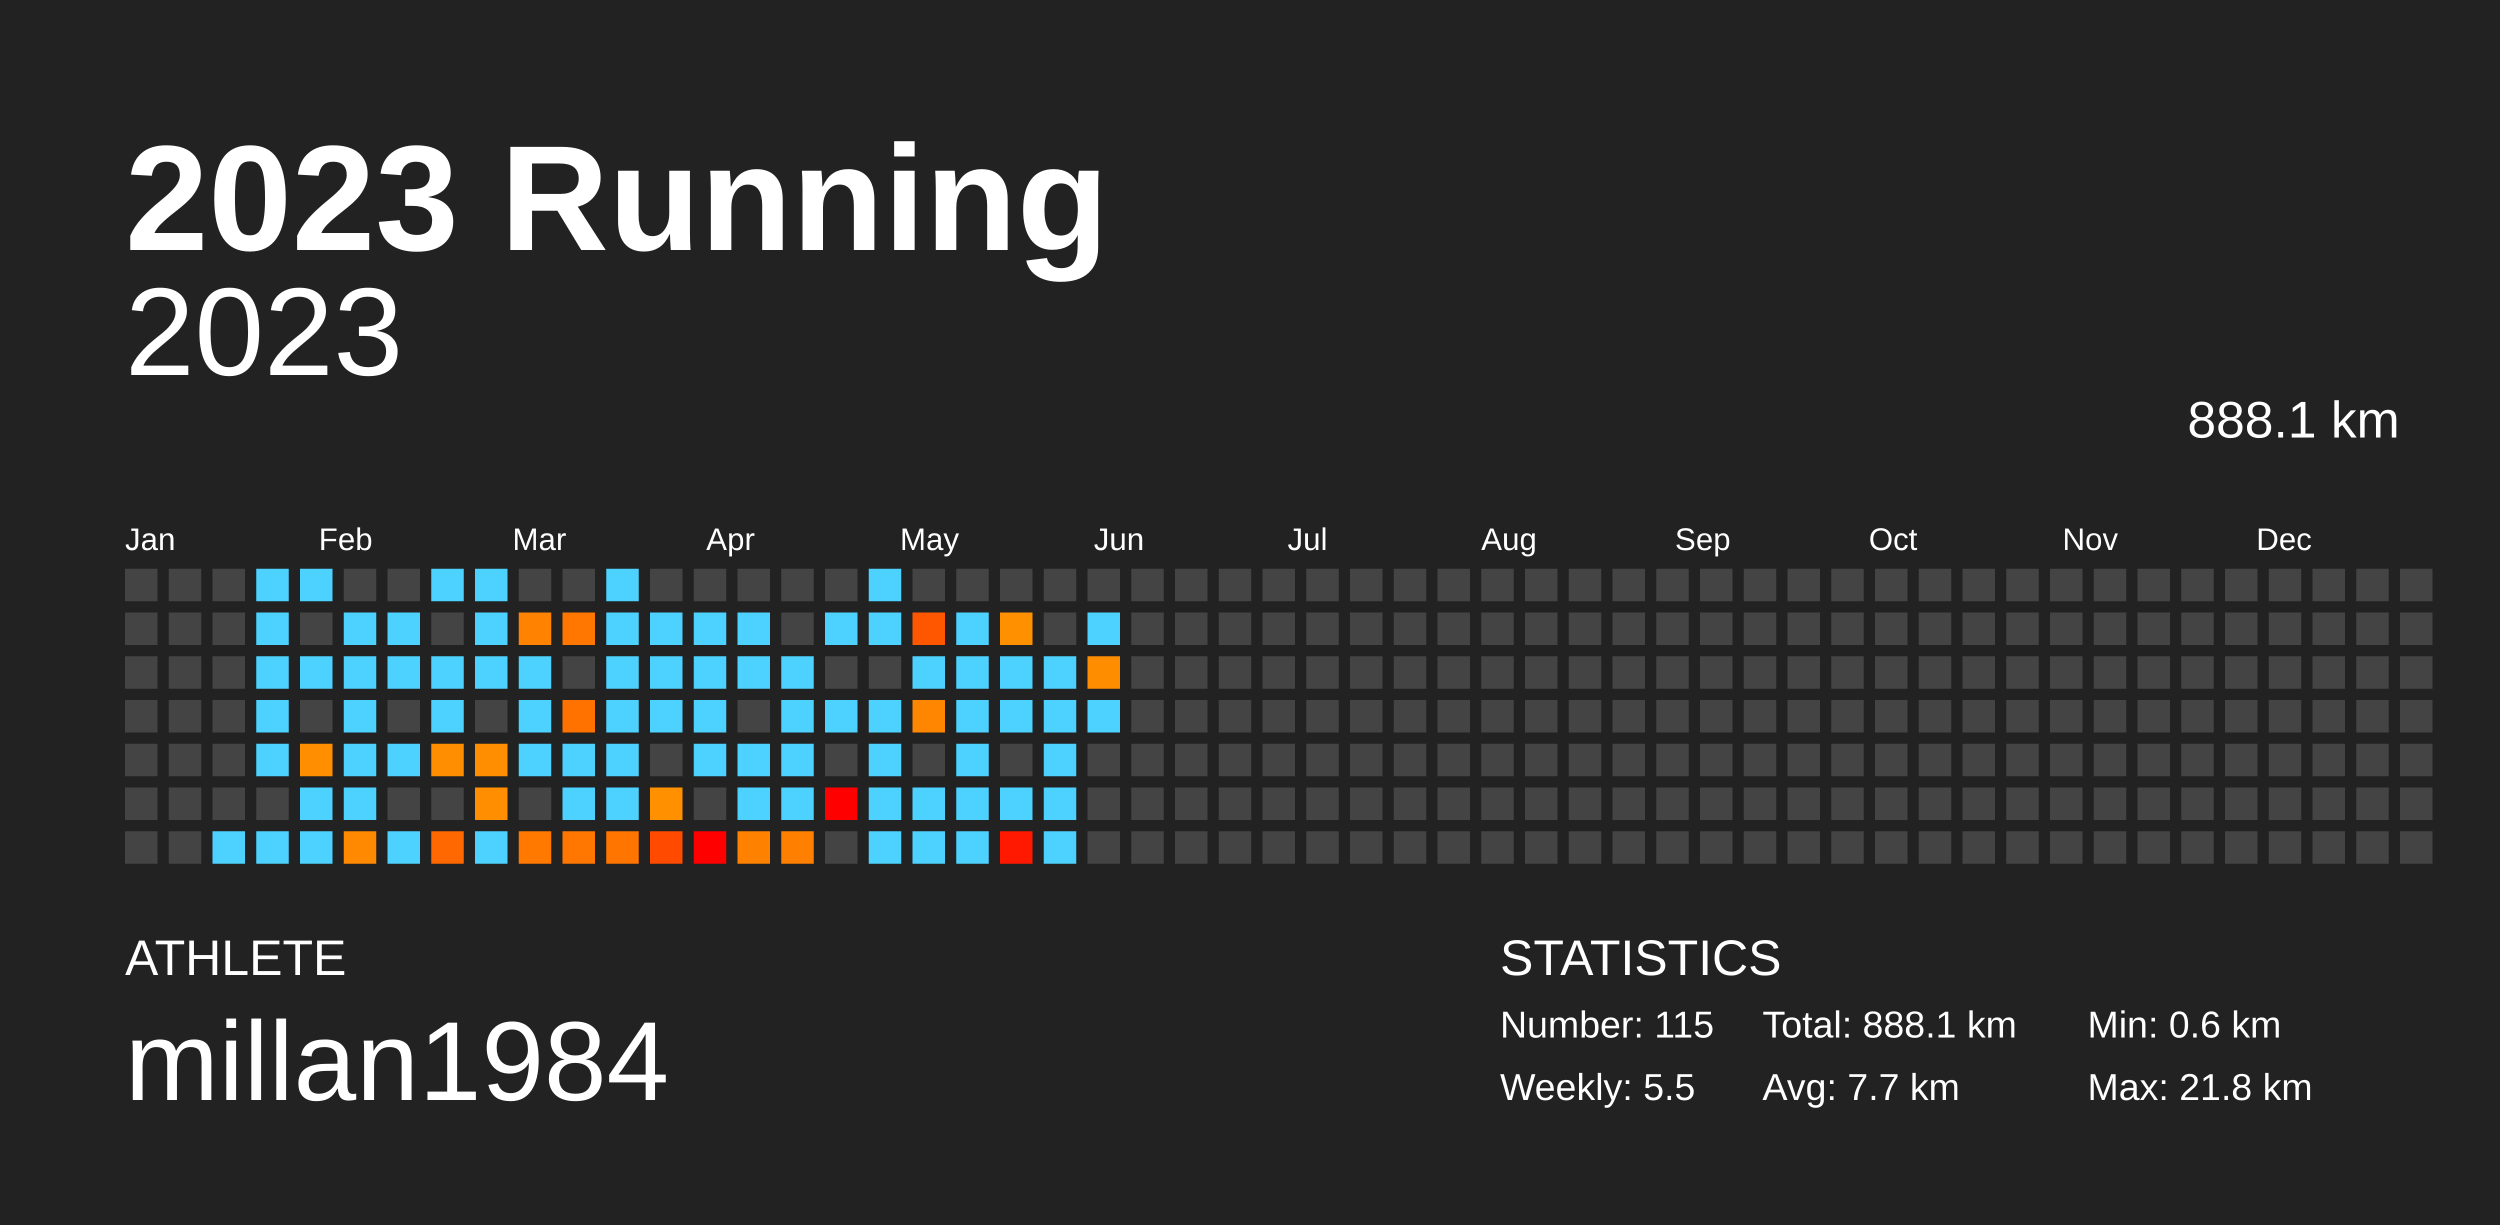
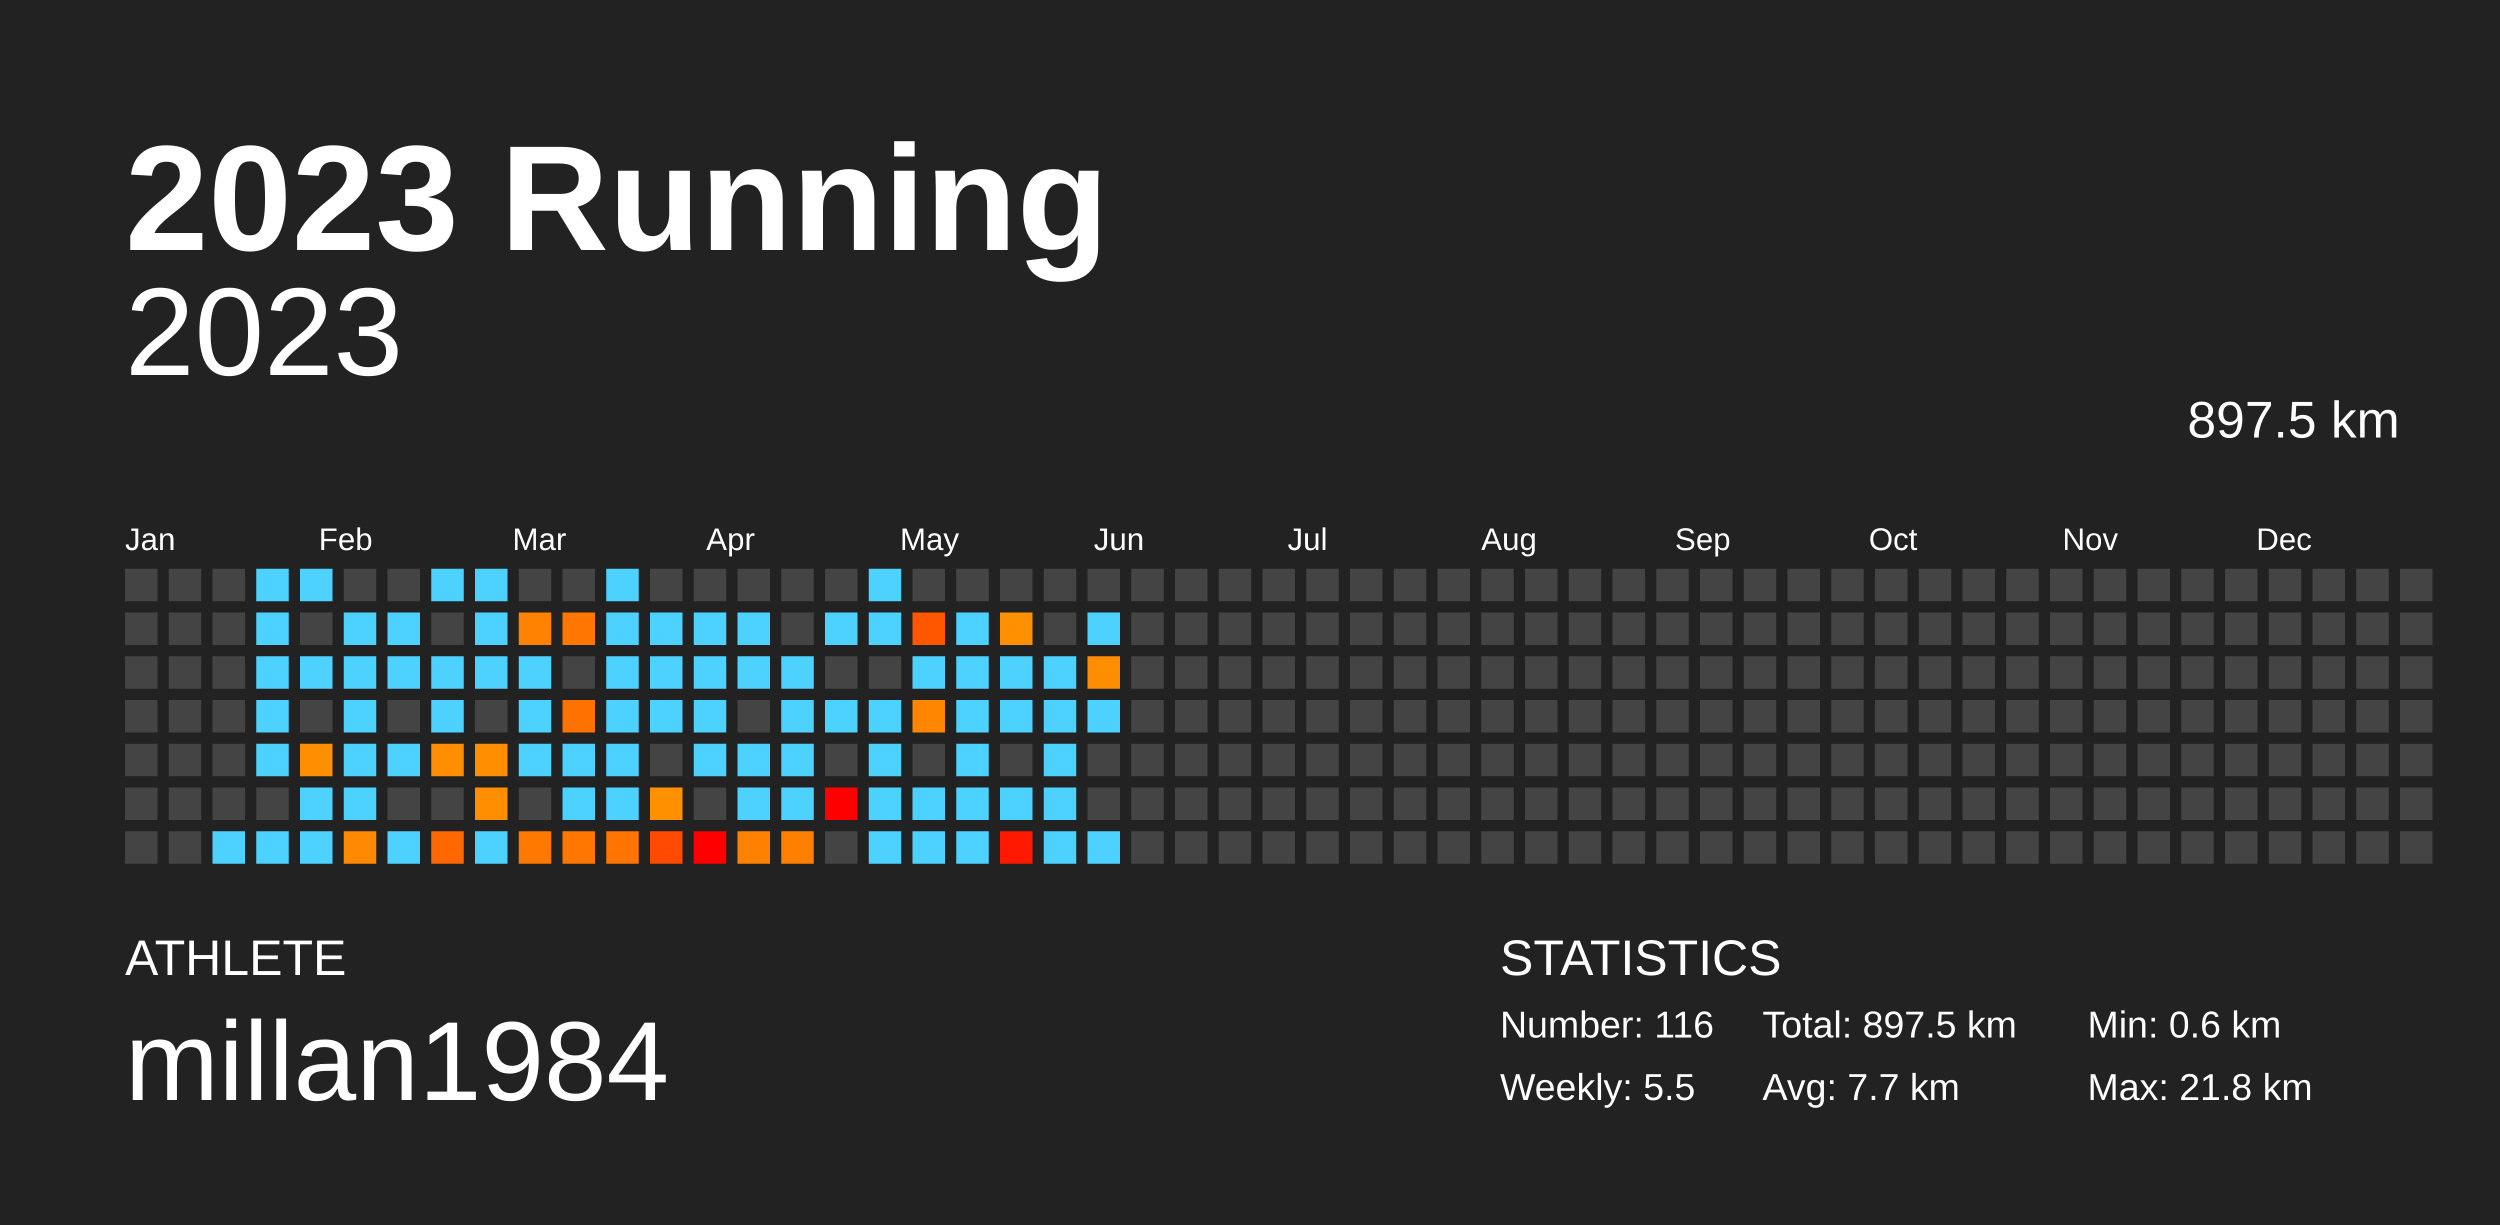
<svg xmlns="http://www.w3.org/2000/svg" baseProfile="full" height="98mm" version="1.1" viewBox="0,0,200,98" width="200mm">
  <defs />
  <rect fill="#222222" height="98" width="200" x="0" y="0" />
  <text fill="#FFFFFF" style="font-size:12px; font-family:Arial; font-weight:bold;" x="10" y="20">2023 Running</text>
  <text fill="#FFFFFF" style="font-size:4px; font-family:Arial" x="10" y="78">ATHLETE</text>
  <text fill="#FFFFFF" style="font-size:9px; font-family:Arial" x="10" y="88">millan1984</text>
  <text fill="#FFFFFF" style="font-size:4px; font-family:Arial" x="120" y="78">STATISTICS</text>
-   <text fill="#FFFFFF" style="font-size:3px; font-family:Arial" x="120" y="83">Number: 115</text>
+   <text fill="#FFFFFF" style="font-size:3px; font-family:Arial" x="120" y="83">Number: 116</text>
  <text fill="#FFFFFF" style="font-size:3px; font-family:Arial" x="120" y="88">Weekly: 5.5</text>
-   <text fill="#FFFFFF" style="font-size:3px; font-family:Arial" x="141" y="83">Total: 888.1 km</text>
+   <text fill="#FFFFFF" style="font-size:3px; font-family:Arial" x="141" y="83">Total: 897.5 km</text>
  <text fill="#FFFFFF" style="font-size:3px; font-family:Arial" x="141" y="88">Avg: 7.7 km</text>
  <text fill="#FFFFFF" style="font-size:3px; font-family:Arial" x="167" y="83">Min: 0.6 km</text>
  <text fill="#FFFFFF" style="font-size:3px; font-family:Arial" x="167" y="88">Max: 21.8 km</text>
  <text alignment-baseline="hanging" fill="#FFFFFF" style="font-size:10.0px; font-family:Arial;" x="10" y="30">2023</text>
-   <text alignment-baseline="hanging" fill="#FFFFFF" style="font-size:4.125px; font-family:Arial;" x="175" y="35">888.1 km</text>
+   <text alignment-baseline="hanging" fill="#FFFFFF" style="font-size:4.125px; font-family:Arial;" x="175" y="35">897.5 km</text>
  <text fill="#FFFFFF" style="font-size:2.5px; font-family:Arial" x="10.0" y="44">Jan</text>
  <text fill="#FFFFFF" style="font-size:2.5px; font-family:Arial" x="25.5" y="44">Feb</text>
  <text fill="#FFFFFF" style="font-size:2.5px; font-family:Arial" x="41.0" y="44">Mar</text>
  <text fill="#FFFFFF" style="font-size:2.5px; font-family:Arial" x="56.5" y="44">Apr</text>
  <text fill="#FFFFFF" style="font-size:2.5px; font-family:Arial" x="72.0" y="44">May</text>
  <text fill="#FFFFFF" style="font-size:2.5px; font-family:Arial" x="87.5" y="44">Jun</text>
  <text fill="#FFFFFF" style="font-size:2.5px; font-family:Arial" x="103.0" y="44">Jul</text>
  <text fill="#FFFFFF" style="font-size:2.5px; font-family:Arial" x="118.5" y="44">Aug</text>
  <text fill="#FFFFFF" style="font-size:2.5px; font-family:Arial" x="134.0" y="44">Sep</text>
  <text fill="#FFFFFF" style="font-size:2.5px; font-family:Arial" x="149.5" y="44">Oct</text>
  <text fill="#FFFFFF" style="font-size:2.5px; font-family:Arial" x="165.0" y="44">Nov</text>
  <text fill="#FFFFFF" style="font-size:2.5px; font-family:Arial" x="180.5" y="44">Dec</text>
  <rect fill="#444444" height="2.6" width="2.6" x="10.0" y="45.5" />
  <rect fill="#444444" height="2.6" width="2.6" x="10.0" y="49.0" />
  <rect fill="#444444" height="2.6" width="2.6" x="10.0" y="52.5" />
  <rect fill="#444444" height="2.6" width="2.6" x="10.0" y="56.0" />
  <rect fill="#444444" height="2.6" width="2.6" x="10.0" y="59.5" />
  <rect fill="#444444" height="2.6" width="2.6" x="10.0" y="63.0" />
  <rect fill="#444444" height="2.6" width="2.6" x="10.0" y="66.5" />
  <rect fill="#444444" height="2.6" width="2.6" x="13.5" y="45.5" />
  <rect fill="#444444" height="2.6" width="2.6" x="13.5" y="49.0" />
  <rect fill="#444444" height="2.6" width="2.6" x="13.5" y="52.5" />
  <rect fill="#444444" height="2.6" width="2.6" x="13.5" y="56.0" />
  <rect fill="#444444" height="2.6" width="2.6" x="13.5" y="59.5" />
  <rect fill="#444444" height="2.6" width="2.6" x="13.5" y="63.0" />
  <rect fill="#444444" height="2.6" width="2.6" x="13.5" y="66.5" />
  <rect fill="#444444" height="2.6" width="2.6" x="17.0" y="45.5" />
  <rect fill="#444444" height="2.6" width="2.6" x="17.0" y="49.0" />
  <rect fill="#444444" height="2.6" width="2.6" x="17.0" y="52.5" />
  <rect fill="#444444" height="2.6" width="2.6" x="17.0" y="56.0" />
  <rect fill="#444444" height="2.6" width="2.6" x="17.0" y="59.5" />
  <rect fill="#444444" height="2.6" width="2.6" x="17.0" y="63.0" />
  <rect fill="#4dd2ff" height="2.6" width="2.6" x="17.0" y="66.5" />
  <rect fill="#4dd2ff" height="2.6" width="2.6" x="20.5" y="45.5" />
  <rect fill="#4dd2ff" height="2.6" width="2.6" x="20.5" y="49.0" />
  <rect fill="#4dd2ff" height="2.6" width="2.6" x="20.5" y="52.5" />
  <rect fill="#4dd2ff" height="2.6" width="2.6" x="20.5" y="56.0" />
  <rect fill="#4dd2ff" height="2.6" width="2.6" x="20.5" y="59.5" />
  <rect fill="#444444" height="2.6" width="2.6" x="20.5" y="63.0" />
  <rect fill="#4dd2ff" height="2.6" width="2.6" x="20.5" y="66.5" />
  <rect fill="#4dd2ff" height="2.6" width="2.6" x="24.0" y="45.5" />
  <rect fill="#444444" height="2.6" width="2.6" x="24.0" y="49.0" />
  <rect fill="#4dd2ff" height="2.6" width="2.6" x="24.0" y="52.5" />
  <rect fill="#444444" height="2.6" width="2.6" x="24.0" y="56.0" />
  <rect fill="#ff8f00" height="2.6" width="2.6" x="24.0" y="59.5" />
  <rect fill="#4dd2ff" height="2.6" width="2.6" x="24.0" y="63.0" />
  <rect fill="#4dd2ff" height="2.6" width="2.6" x="24.0" y="66.5" />
  <rect fill="#444444" height="2.6" width="2.6" x="27.5" y="45.5" />
  <rect fill="#4dd2ff" height="2.6" width="2.6" x="27.5" y="49.0" />
  <rect fill="#4dd2ff" height="2.6" width="2.6" x="27.5" y="52.5" />
  <rect fill="#4dd2ff" height="2.6" width="2.6" x="27.5" y="56.0" />
  <rect fill="#4dd2ff" height="2.6" width="2.6" x="27.5" y="59.5" />
  <rect fill="#4dd2ff" height="2.6" width="2.6" x="27.5" y="63.0" />
  <rect fill="#ff8900" height="2.6" width="2.6" x="27.5" y="66.5" />
  <rect fill="#444444" height="2.6" width="2.6" x="31.0" y="45.5" />
  <rect fill="#4dd2ff" height="2.6" width="2.6" x="31.0" y="49.0" />
  <rect fill="#4dd2ff" height="2.6" width="2.6" x="31.0" y="52.5" />
  <rect fill="#444444" height="2.6" width="2.6" x="31.0" y="56.0" />
  <rect fill="#4dd2ff" height="2.6" width="2.6" x="31.0" y="59.5" />
  <rect fill="#444444" height="2.6" width="2.6" x="31.0" y="63.0" />
  <rect fill="#4dd2ff" height="2.6" width="2.6" x="31.0" y="66.5" />
  <rect fill="#4dd2ff" height="2.6" width="2.6" x="34.5" y="45.5" />
  <rect fill="#444444" height="2.6" width="2.6" x="34.5" y="49.0" />
  <rect fill="#4dd2ff" height="2.6" width="2.6" x="34.5" y="52.5" />
  <rect fill="#4dd2ff" height="2.6" width="2.6" x="34.5" y="56.0" />
  <rect fill="#ff8e00" height="2.6" width="2.6" x="34.5" y="59.5" />
  <rect fill="#444444" height="2.6" width="2.6" x="34.5" y="63.0" />
  <rect fill="#ff6700" height="2.6" width="2.6" x="34.5" y="66.5" />
  <rect fill="#4dd2ff" height="2.6" width="2.6" x="38.0" y="45.5" />
  <rect fill="#4dd2ff" height="2.6" width="2.6" x="38.0" y="49.0" />
  <rect fill="#4dd2ff" height="2.6" width="2.6" x="38.0" y="52.5" />
  <rect fill="#444444" height="2.6" width="2.6" x="38.0" y="56.0" />
  <rect fill="#ff8f00" height="2.6" width="2.6" x="38.0" y="59.5" />
  <rect fill="#ff8f00" height="2.6" width="2.6" x="38.0" y="63.0" />
  <rect fill="#4dd2ff" height="2.6" width="2.6" x="38.0" y="66.5" />
  <rect fill="#444444" height="2.6" width="2.6" x="41.5" y="45.5" />
  <rect fill="#ff8200" height="2.6" width="2.6" x="41.5" y="49.0" />
  <rect fill="#4dd2ff" height="2.6" width="2.6" x="41.5" y="52.5" />
  <rect fill="#4dd2ff" height="2.6" width="2.6" x="41.5" y="56.0" />
  <rect fill="#4dd2ff" height="2.6" width="2.6" x="41.5" y="59.5" />
  <rect fill="#444444" height="2.6" width="2.6" x="41.5" y="63.0" />
  <rect fill="#ff7800" height="2.6" width="2.6" x="41.5" y="66.5" />
  <rect fill="#444444" height="2.6" width="2.6" x="45.0" y="45.5" />
  <rect fill="#ff7700" height="2.6" width="2.6" x="45.0" y="49.0" />
  <rect fill="#444444" height="2.6" width="2.6" x="45.0" y="52.5" />
  <rect fill="#ff7200" height="2.6" width="2.6" x="45.0" y="56.0" />
  <rect fill="#4dd2ff" height="2.6" width="2.6" x="45.0" y="59.5" />
  <rect fill="#4dd2ff" height="2.6" width="2.6" x="45.0" y="63.0" />
  <rect fill="#ff7700" height="2.6" width="2.6" x="45.0" y="66.5" />
  <rect fill="#4dd2ff" height="2.6" width="2.6" x="48.5" y="45.5" />
  <rect fill="#4dd2ff" height="2.6" width="2.6" x="48.5" y="49.0" />
  <rect fill="#4dd2ff" height="2.6" width="2.6" x="48.5" y="52.5" />
  <rect fill="#4dd2ff" height="2.6" width="2.6" x="48.5" y="56.0" />
  <rect fill="#4dd2ff" height="2.6" width="2.6" x="48.5" y="59.5" />
  <rect fill="#4dd2ff" height="2.6" width="2.6" x="48.5" y="63.0" />
  <rect fill="#ff7500" height="2.6" width="2.6" x="48.5" y="66.5" />
  <rect fill="#444444" height="2.6" width="2.6" x="52.0" y="45.5" />
  <rect fill="#4dd2ff" height="2.6" width="2.6" x="52.0" y="49.0" />
  <rect fill="#4dd2ff" height="2.6" width="2.6" x="52.0" y="52.5" />
  <rect fill="#4dd2ff" height="2.6" width="2.6" x="52.0" y="56.0" />
  <rect fill="#444444" height="2.6" width="2.6" x="52.0" y="59.5" />
  <rect fill="#ff9000" height="2.6" width="2.6" x="52.0" y="63.0" />
  <rect fill="#ff4a00" height="2.6" width="2.6" x="52.0" y="66.5" />
  <rect fill="#444444" height="2.6" width="2.6" x="55.5" y="45.5" />
  <rect fill="#4dd2ff" height="2.6" width="2.6" x="55.5" y="49.0" />
  <rect fill="#4dd2ff" height="2.6" width="2.6" x="55.5" y="52.5" />
  <rect fill="#4dd2ff" height="2.6" width="2.6" x="55.5" y="56.0" />
  <rect fill="#4dd2ff" height="2.6" width="2.6" x="55.5" y="59.5" />
  <rect fill="#444444" height="2.6" width="2.6" x="55.5" y="63.0" />
  <rect fill="red" height="2.6" width="2.6" x="55.5" y="66.5" />
  <rect fill="#444444" height="2.6" width="2.6" x="59.0" y="45.5" />
  <rect fill="#4dd2ff" height="2.6" width="2.6" x="59.0" y="49.0" />
  <rect fill="#4dd2ff" height="2.6" width="2.6" x="59.0" y="52.5" />
  <rect fill="#444444" height="2.6" width="2.6" x="59.0" y="56.0" />
  <rect fill="#4dd2ff" height="2.6" width="2.6" x="59.0" y="59.5" />
  <rect fill="#4dd2ff" height="2.6" width="2.6" x="59.0" y="63.0" />
  <rect fill="#ff8100" height="2.6" width="2.6" x="59.0" y="66.5" />
  <rect fill="#444444" height="2.6" width="2.6" x="62.5" y="45.5" />
  <rect fill="#444444" height="2.6" width="2.6" x="62.5" y="49.0" />
  <rect fill="#4dd2ff" height="2.6" width="2.6" x="62.5" y="52.5" />
  <rect fill="#4dd2ff" height="2.6" width="2.6" x="62.5" y="56.0" />
  <rect fill="#4dd2ff" height="2.6" width="2.6" x="62.5" y="59.5" />
  <rect fill="#4dd2ff" height="2.6" width="2.6" x="62.5" y="63.0" />
  <rect fill="#ff7f00" height="2.6" width="2.6" x="62.5" y="66.5" />
  <rect fill="#444444" height="2.6" width="2.6" x="66.0" y="45.5" />
  <rect fill="#4dd2ff" height="2.6" width="2.6" x="66.0" y="49.0" />
  <rect fill="#444444" height="2.6" width="2.6" x="66.0" y="52.5" />
  <rect fill="#4dd2ff" height="2.6" width="2.6" x="66.0" y="56.0" />
  <rect fill="#444444" height="2.6" width="2.6" x="66.0" y="59.5" />
  <rect fill="red" height="2.6" width="2.6" x="66.0" y="63.0" />
  <rect fill="#444444" height="2.6" width="2.6" x="66.0" y="66.5" />
  <rect fill="#4dd2ff" height="2.6" width="2.6" x="69.5" y="45.5" />
  <rect fill="#4dd2ff" height="2.6" width="2.6" x="69.5" y="49.0" />
  <rect fill="#444444" height="2.6" width="2.6" x="69.5" y="52.5" />
  <rect fill="#4dd2ff" height="2.6" width="2.6" x="69.5" y="56.0" />
  <rect fill="#4dd2ff" height="2.6" width="2.6" x="69.5" y="59.5" />
  <rect fill="#4dd2ff" height="2.6" width="2.6" x="69.5" y="63.0" />
  <rect fill="#4dd2ff" height="2.6" width="2.6" x="69.5" y="66.5" />
  <rect fill="#444444" height="2.6" width="2.6" x="73.0" y="45.5" />
  <rect fill="#ff5700" height="2.6" width="2.6" x="73.0" y="49.0" />
  <rect fill="#4dd2ff" height="2.6" width="2.6" x="73.0" y="52.5" />
  <rect fill="#ff8600" height="2.6" width="2.6" x="73.0" y="56.0" />
  <rect fill="#444444" height="2.6" width="2.6" x="73.0" y="59.5" />
  <rect fill="#4dd2ff" height="2.6" width="2.6" x="73.0" y="63.0" />
  <rect fill="#4dd2ff" height="2.6" width="2.6" x="73.0" y="66.5" />
  <rect fill="#444444" height="2.6" width="2.6" x="76.5" y="45.5" />
  <rect fill="#4dd2ff" height="2.6" width="2.6" x="76.5" y="49.0" />
  <rect fill="#4dd2ff" height="2.6" width="2.6" x="76.5" y="52.5" />
  <rect fill="#4dd2ff" height="2.6" width="2.6" x="76.5" y="56.0" />
  <rect fill="#4dd2ff" height="2.6" width="2.6" x="76.5" y="59.5" />
  <rect fill="#4dd2ff" height="2.6" width="2.6" x="76.5" y="63.0" />
  <rect fill="#4dd2ff" height="2.6" width="2.6" x="76.5" y="66.5" />
  <rect fill="#444444" height="2.6" width="2.6" x="80.0" y="45.5" />
  <rect fill="#ff9000" height="2.6" width="2.6" x="80.0" y="49.0" />
  <rect fill="#4dd2ff" height="2.6" width="2.6" x="80.0" y="52.5" />
  <rect fill="#4dd2ff" height="2.6" width="2.6" x="80.0" y="56.0" />
  <rect fill="#444444" height="2.6" width="2.6" x="80.0" y="59.5" />
  <rect fill="#4dd2ff" height="2.6" width="2.6" x="80.0" y="63.0" />
  <rect fill="#ff1900" height="2.6" width="2.6" x="80.0" y="66.5" />
  <rect fill="#444444" height="2.6" width="2.6" x="83.5" y="45.5" />
  <rect fill="#444444" height="2.6" width="2.6" x="83.5" y="49.0" />
  <rect fill="#4dd2ff" height="2.6" width="2.6" x="83.5" y="52.5" />
  <rect fill="#4dd2ff" height="2.6" width="2.6" x="83.5" y="56.0" />
  <rect fill="#4dd2ff" height="2.6" width="2.6" x="83.5" y="59.5" />
  <rect fill="#4dd2ff" height="2.6" width="2.6" x="83.5" y="63.0" />
  <rect fill="#4dd2ff" height="2.6" width="2.6" x="83.5" y="66.5" />
  <rect fill="#444444" height="2.6" width="2.6" x="87.0" y="45.5" />
  <rect fill="#4dd2ff" height="2.6" width="2.6" x="87.0" y="49.0" />
  <rect fill="#ff8d00" height="2.6" width="2.6" x="87.0" y="52.5" />
  <rect fill="#4dd2ff" height="2.6" width="2.6" x="87.0" y="56.0" />
  <rect fill="#444444" height="2.6" width="2.6" x="87.0" y="59.5" />
  <rect fill="#444444" height="2.6" width="2.6" x="87.0" y="63.0" />
-   <rect fill="#444444" height="2.6" width="2.6" x="87.0" y="66.5" />
+   <rect fill="#4dd2ff" height="2.6" width="2.6" x="87.0" y="66.5" />
  <rect fill="#444444" height="2.6" width="2.6" x="90.5" y="45.5" />
  <rect fill="#444444" height="2.6" width="2.6" x="90.5" y="49.0" />
  <rect fill="#444444" height="2.6" width="2.6" x="90.5" y="52.5" />
  <rect fill="#444444" height="2.6" width="2.6" x="90.5" y="56.0" />
  <rect fill="#444444" height="2.6" width="2.6" x="90.5" y="59.5" />
  <rect fill="#444444" height="2.6" width="2.6" x="90.5" y="63.0" />
  <rect fill="#444444" height="2.6" width="2.6" x="90.5" y="66.5" />
  <rect fill="#444444" height="2.6" width="2.6" x="94.0" y="45.5" />
  <rect fill="#444444" height="2.6" width="2.6" x="94.0" y="49.0" />
  <rect fill="#444444" height="2.6" width="2.6" x="94.0" y="52.5" />
  <rect fill="#444444" height="2.6" width="2.6" x="94.0" y="56.0" />
  <rect fill="#444444" height="2.6" width="2.6" x="94.0" y="59.5" />
  <rect fill="#444444" height="2.6" width="2.6" x="94.0" y="63.0" />
  <rect fill="#444444" height="2.6" width="2.6" x="94.0" y="66.5" />
  <rect fill="#444444" height="2.6" width="2.6" x="97.5" y="45.5" />
  <rect fill="#444444" height="2.6" width="2.6" x="97.5" y="49.0" />
  <rect fill="#444444" height="2.6" width="2.6" x="97.5" y="52.5" />
  <rect fill="#444444" height="2.6" width="2.6" x="97.5" y="56.0" />
  <rect fill="#444444" height="2.6" width="2.6" x="97.5" y="59.5" />
  <rect fill="#444444" height="2.6" width="2.6" x="97.5" y="63.0" />
  <rect fill="#444444" height="2.6" width="2.6" x="97.5" y="66.5" />
  <rect fill="#444444" height="2.6" width="2.6" x="101.0" y="45.5" />
  <rect fill="#444444" height="2.6" width="2.6" x="101.0" y="49.0" />
  <rect fill="#444444" height="2.6" width="2.6" x="101.0" y="52.5" />
  <rect fill="#444444" height="2.6" width="2.6" x="101.0" y="56.0" />
  <rect fill="#444444" height="2.6" width="2.6" x="101.0" y="59.5" />
  <rect fill="#444444" height="2.6" width="2.6" x="101.0" y="63.0" />
  <rect fill="#444444" height="2.6" width="2.6" x="101.0" y="66.5" />
  <rect fill="#444444" height="2.6" width="2.6" x="104.5" y="45.5" />
  <rect fill="#444444" height="2.6" width="2.6" x="104.5" y="49.0" />
  <rect fill="#444444" height="2.6" width="2.6" x="104.5" y="52.5" />
  <rect fill="#444444" height="2.6" width="2.6" x="104.5" y="56.0" />
  <rect fill="#444444" height="2.6" width="2.6" x="104.5" y="59.5" />
  <rect fill="#444444" height="2.6" width="2.6" x="104.5" y="63.0" />
  <rect fill="#444444" height="2.6" width="2.6" x="104.5" y="66.5" />
  <rect fill="#444444" height="2.6" width="2.6" x="108.0" y="45.5" />
  <rect fill="#444444" height="2.6" width="2.6" x="108.0" y="49.0" />
  <rect fill="#444444" height="2.6" width="2.6" x="108.0" y="52.5" />
  <rect fill="#444444" height="2.6" width="2.6" x="108.0" y="56.0" />
  <rect fill="#444444" height="2.6" width="2.6" x="108.0" y="59.5" />
  <rect fill="#444444" height="2.6" width="2.6" x="108.0" y="63.0" />
  <rect fill="#444444" height="2.6" width="2.6" x="108.0" y="66.5" />
  <rect fill="#444444" height="2.6" width="2.6" x="111.5" y="45.5" />
  <rect fill="#444444" height="2.6" width="2.6" x="111.5" y="49.0" />
  <rect fill="#444444" height="2.6" width="2.6" x="111.5" y="52.5" />
  <rect fill="#444444" height="2.6" width="2.6" x="111.5" y="56.0" />
  <rect fill="#444444" height="2.6" width="2.6" x="111.5" y="59.5" />
  <rect fill="#444444" height="2.6" width="2.6" x="111.5" y="63.0" />
  <rect fill="#444444" height="2.6" width="2.6" x="111.5" y="66.5" />
  <rect fill="#444444" height="2.6" width="2.6" x="115.0" y="45.5" />
  <rect fill="#444444" height="2.6" width="2.6" x="115.0" y="49.0" />
  <rect fill="#444444" height="2.6" width="2.6" x="115.0" y="52.5" />
  <rect fill="#444444" height="2.6" width="2.6" x="115.0" y="56.0" />
  <rect fill="#444444" height="2.6" width="2.6" x="115.0" y="59.5" />
  <rect fill="#444444" height="2.6" width="2.6" x="115.0" y="63.0" />
  <rect fill="#444444" height="2.6" width="2.6" x="115.0" y="66.5" />
  <rect fill="#444444" height="2.6" width="2.6" x="118.5" y="45.5" />
  <rect fill="#444444" height="2.6" width="2.6" x="118.5" y="49.0" />
  <rect fill="#444444" height="2.6" width="2.6" x="118.5" y="52.5" />
  <rect fill="#444444" height="2.6" width="2.6" x="118.5" y="56.0" />
  <rect fill="#444444" height="2.6" width="2.6" x="118.5" y="59.5" />
  <rect fill="#444444" height="2.6" width="2.6" x="118.5" y="63.0" />
  <rect fill="#444444" height="2.6" width="2.6" x="118.5" y="66.5" />
  <rect fill="#444444" height="2.6" width="2.6" x="122.0" y="45.5" />
  <rect fill="#444444" height="2.6" width="2.6" x="122.0" y="49.0" />
  <rect fill="#444444" height="2.6" width="2.6" x="122.0" y="52.5" />
  <rect fill="#444444" height="2.6" width="2.6" x="122.0" y="56.0" />
  <rect fill="#444444" height="2.6" width="2.6" x="122.0" y="59.5" />
  <rect fill="#444444" height="2.6" width="2.6" x="122.0" y="63.0" />
  <rect fill="#444444" height="2.6" width="2.6" x="122.0" y="66.5" />
  <rect fill="#444444" height="2.6" width="2.6" x="125.5" y="45.5" />
  <rect fill="#444444" height="2.6" width="2.6" x="125.5" y="49.0" />
  <rect fill="#444444" height="2.6" width="2.6" x="125.5" y="52.5" />
  <rect fill="#444444" height="2.6" width="2.6" x="125.5" y="56.0" />
  <rect fill="#444444" height="2.6" width="2.6" x="125.5" y="59.5" />
  <rect fill="#444444" height="2.6" width="2.6" x="125.5" y="63.0" />
  <rect fill="#444444" height="2.6" width="2.6" x="125.5" y="66.5" />
  <rect fill="#444444" height="2.6" width="2.6" x="129.0" y="45.5" />
  <rect fill="#444444" height="2.6" width="2.6" x="129.0" y="49.0" />
  <rect fill="#444444" height="2.6" width="2.6" x="129.0" y="52.5" />
  <rect fill="#444444" height="2.6" width="2.6" x="129.0" y="56.0" />
  <rect fill="#444444" height="2.6" width="2.6" x="129.0" y="59.5" />
  <rect fill="#444444" height="2.6" width="2.6" x="129.0" y="63.0" />
  <rect fill="#444444" height="2.6" width="2.6" x="129.0" y="66.5" />
  <rect fill="#444444" height="2.6" width="2.6" x="132.5" y="45.5" />
  <rect fill="#444444" height="2.6" width="2.6" x="132.5" y="49.0" />
  <rect fill="#444444" height="2.6" width="2.6" x="132.5" y="52.5" />
  <rect fill="#444444" height="2.6" width="2.6" x="132.5" y="56.0" />
  <rect fill="#444444" height="2.6" width="2.6" x="132.5" y="59.5" />
  <rect fill="#444444" height="2.6" width="2.6" x="132.5" y="63.0" />
  <rect fill="#444444" height="2.6" width="2.6" x="132.5" y="66.5" />
  <rect fill="#444444" height="2.6" width="2.6" x="136.0" y="45.5" />
  <rect fill="#444444" height="2.6" width="2.6" x="136.0" y="49.0" />
  <rect fill="#444444" height="2.6" width="2.6" x="136.0" y="52.5" />
  <rect fill="#444444" height="2.6" width="2.6" x="136.0" y="56.0" />
  <rect fill="#444444" height="2.6" width="2.6" x="136.0" y="59.5" />
  <rect fill="#444444" height="2.6" width="2.6" x="136.0" y="63.0" />
  <rect fill="#444444" height="2.6" width="2.6" x="136.0" y="66.5" />
  <rect fill="#444444" height="2.6" width="2.6" x="139.5" y="45.5" />
  <rect fill="#444444" height="2.6" width="2.6" x="139.5" y="49.0" />
  <rect fill="#444444" height="2.6" width="2.6" x="139.5" y="52.5" />
  <rect fill="#444444" height="2.6" width="2.6" x="139.5" y="56.0" />
  <rect fill="#444444" height="2.6" width="2.6" x="139.5" y="59.5" />
  <rect fill="#444444" height="2.6" width="2.6" x="139.5" y="63.0" />
  <rect fill="#444444" height="2.6" width="2.6" x="139.5" y="66.5" />
  <rect fill="#444444" height="2.6" width="2.6" x="143.0" y="45.5" />
  <rect fill="#444444" height="2.6" width="2.6" x="143.0" y="49.0" />
  <rect fill="#444444" height="2.6" width="2.6" x="143.0" y="52.5" />
  <rect fill="#444444" height="2.6" width="2.6" x="143.0" y="56.0" />
  <rect fill="#444444" height="2.6" width="2.6" x="143.0" y="59.5" />
  <rect fill="#444444" height="2.6" width="2.6" x="143.0" y="63.0" />
  <rect fill="#444444" height="2.6" width="2.6" x="143.0" y="66.5" />
  <rect fill="#444444" height="2.6" width="2.6" x="146.5" y="45.5" />
  <rect fill="#444444" height="2.6" width="2.6" x="146.5" y="49.0" />
  <rect fill="#444444" height="2.6" width="2.6" x="146.5" y="52.5" />
  <rect fill="#444444" height="2.6" width="2.6" x="146.5" y="56.0" />
  <rect fill="#444444" height="2.6" width="2.6" x="146.5" y="59.5" />
  <rect fill="#444444" height="2.6" width="2.6" x="146.5" y="63.0" />
  <rect fill="#444444" height="2.6" width="2.6" x="146.5" y="66.5" />
  <rect fill="#444444" height="2.6" width="2.6" x="150.0" y="45.5" />
  <rect fill="#444444" height="2.6" width="2.6" x="150.0" y="49.0" />
  <rect fill="#444444" height="2.6" width="2.6" x="150.0" y="52.5" />
  <rect fill="#444444" height="2.6" width="2.6" x="150.0" y="56.0" />
  <rect fill="#444444" height="2.6" width="2.6" x="150.0" y="59.5" />
  <rect fill="#444444" height="2.6" width="2.6" x="150.0" y="63.0" />
  <rect fill="#444444" height="2.6" width="2.6" x="150.0" y="66.5" />
  <rect fill="#444444" height="2.6" width="2.6" x="153.5" y="45.5" />
  <rect fill="#444444" height="2.6" width="2.6" x="153.5" y="49.0" />
  <rect fill="#444444" height="2.6" width="2.6" x="153.5" y="52.5" />
  <rect fill="#444444" height="2.6" width="2.6" x="153.5" y="56.0" />
  <rect fill="#444444" height="2.6" width="2.6" x="153.5" y="59.5" />
  <rect fill="#444444" height="2.6" width="2.6" x="153.5" y="63.0" />
  <rect fill="#444444" height="2.6" width="2.6" x="153.5" y="66.5" />
  <rect fill="#444444" height="2.6" width="2.6" x="157.0" y="45.5" />
  <rect fill="#444444" height="2.6" width="2.6" x="157.0" y="49.0" />
  <rect fill="#444444" height="2.6" width="2.6" x="157.0" y="52.5" />
  <rect fill="#444444" height="2.6" width="2.6" x="157.0" y="56.0" />
  <rect fill="#444444" height="2.6" width="2.6" x="157.0" y="59.5" />
  <rect fill="#444444" height="2.6" width="2.6" x="157.0" y="63.0" />
  <rect fill="#444444" height="2.6" width="2.6" x="157.0" y="66.5" />
  <rect fill="#444444" height="2.6" width="2.6" x="160.5" y="45.5" />
  <rect fill="#444444" height="2.6" width="2.6" x="160.5" y="49.0" />
  <rect fill="#444444" height="2.6" width="2.6" x="160.5" y="52.5" />
  <rect fill="#444444" height="2.6" width="2.6" x="160.5" y="56.0" />
  <rect fill="#444444" height="2.6" width="2.6" x="160.5" y="59.5" />
  <rect fill="#444444" height="2.6" width="2.6" x="160.5" y="63.0" />
  <rect fill="#444444" height="2.6" width="2.6" x="160.5" y="66.5" />
  <rect fill="#444444" height="2.6" width="2.6" x="164.0" y="45.5" />
  <rect fill="#444444" height="2.6" width="2.6" x="164.0" y="49.0" />
  <rect fill="#444444" height="2.6" width="2.6" x="164.0" y="52.5" />
  <rect fill="#444444" height="2.6" width="2.6" x="164.0" y="56.0" />
  <rect fill="#444444" height="2.6" width="2.6" x="164.0" y="59.5" />
  <rect fill="#444444" height="2.6" width="2.6" x="164.0" y="63.0" />
  <rect fill="#444444" height="2.6" width="2.6" x="164.0" y="66.5" />
  <rect fill="#444444" height="2.6" width="2.6" x="167.5" y="45.5" />
  <rect fill="#444444" height="2.6" width="2.6" x="167.5" y="49.0" />
  <rect fill="#444444" height="2.6" width="2.6" x="167.5" y="52.5" />
  <rect fill="#444444" height="2.6" width="2.6" x="167.5" y="56.0" />
  <rect fill="#444444" height="2.6" width="2.6" x="167.5" y="59.5" />
  <rect fill="#444444" height="2.6" width="2.6" x="167.5" y="63.0" />
  <rect fill="#444444" height="2.6" width="2.6" x="167.5" y="66.5" />
  <rect fill="#444444" height="2.6" width="2.6" x="171.0" y="45.5" />
  <rect fill="#444444" height="2.6" width="2.6" x="171.0" y="49.0" />
  <rect fill="#444444" height="2.6" width="2.6" x="171.0" y="52.5" />
  <rect fill="#444444" height="2.6" width="2.6" x="171.0" y="56.0" />
  <rect fill="#444444" height="2.6" width="2.6" x="171.0" y="59.5" />
  <rect fill="#444444" height="2.6" width="2.6" x="171.0" y="63.0" />
  <rect fill="#444444" height="2.6" width="2.6" x="171.0" y="66.5" />
  <rect fill="#444444" height="2.6" width="2.6" x="174.5" y="45.5" />
  <rect fill="#444444" height="2.6" width="2.6" x="174.5" y="49.0" />
  <rect fill="#444444" height="2.6" width="2.6" x="174.5" y="52.5" />
  <rect fill="#444444" height="2.6" width="2.6" x="174.5" y="56.0" />
  <rect fill="#444444" height="2.6" width="2.6" x="174.5" y="59.5" />
  <rect fill="#444444" height="2.6" width="2.6" x="174.5" y="63.0" />
  <rect fill="#444444" height="2.6" width="2.6" x="174.5" y="66.5" />
  <rect fill="#444444" height="2.6" width="2.6" x="178.0" y="45.5" />
  <rect fill="#444444" height="2.6" width="2.6" x="178.0" y="49.0" />
  <rect fill="#444444" height="2.6" width="2.6" x="178.0" y="52.5" />
  <rect fill="#444444" height="2.6" width="2.6" x="178.0" y="56.0" />
  <rect fill="#444444" height="2.6" width="2.6" x="178.0" y="59.5" />
  <rect fill="#444444" height="2.6" width="2.6" x="178.0" y="63.0" />
  <rect fill="#444444" height="2.6" width="2.6" x="178.0" y="66.5" />
  <rect fill="#444444" height="2.6" width="2.6" x="181.5" y="45.5" />
  <rect fill="#444444" height="2.6" width="2.6" x="181.5" y="49.0" />
  <rect fill="#444444" height="2.6" width="2.6" x="181.5" y="52.5" />
  <rect fill="#444444" height="2.6" width="2.6" x="181.5" y="56.0" />
  <rect fill="#444444" height="2.6" width="2.6" x="181.5" y="59.5" />
  <rect fill="#444444" height="2.6" width="2.6" x="181.5" y="63.0" />
  <rect fill="#444444" height="2.6" width="2.6" x="181.5" y="66.5" />
  <rect fill="#444444" height="2.6" width="2.6" x="185.0" y="45.5" />
  <rect fill="#444444" height="2.6" width="2.6" x="185.0" y="49.0" />
  <rect fill="#444444" height="2.6" width="2.6" x="185.0" y="52.5" />
  <rect fill="#444444" height="2.6" width="2.6" x="185.0" y="56.0" />
  <rect fill="#444444" height="2.6" width="2.6" x="185.0" y="59.5" />
  <rect fill="#444444" height="2.6" width="2.6" x="185.0" y="63.0" />
  <rect fill="#444444" height="2.6" width="2.6" x="185.0" y="66.5" />
  <rect fill="#444444" height="2.6" width="2.6" x="188.5" y="45.5" />
  <rect fill="#444444" height="2.6" width="2.6" x="188.5" y="49.0" />
  <rect fill="#444444" height="2.6" width="2.6" x="188.5" y="52.5" />
  <rect fill="#444444" height="2.6" width="2.6" x="188.5" y="56.0" />
  <rect fill="#444444" height="2.6" width="2.6" x="188.5" y="59.5" />
  <rect fill="#444444" height="2.6" width="2.6" x="188.5" y="63.0" />
  <rect fill="#444444" height="2.6" width="2.6" x="188.5" y="66.5" />
  <rect fill="#444444" height="2.6" width="2.6" x="192.0" y="45.5" />
  <rect fill="#444444" height="2.6" width="2.6" x="192.0" y="49.0" />
  <rect fill="#444444" height="2.6" width="2.6" x="192.0" y="52.5" />
  <rect fill="#444444" height="2.6" width="2.6" x="192.0" y="56.0" />
  <rect fill="#444444" height="2.6" width="2.6" x="192.0" y="59.5" />
  <rect fill="#444444" height="2.6" width="2.6" x="192.0" y="63.0" />
  <rect fill="#444444" height="2.6" width="2.6" x="192.0" y="66.5" />
</svg>
